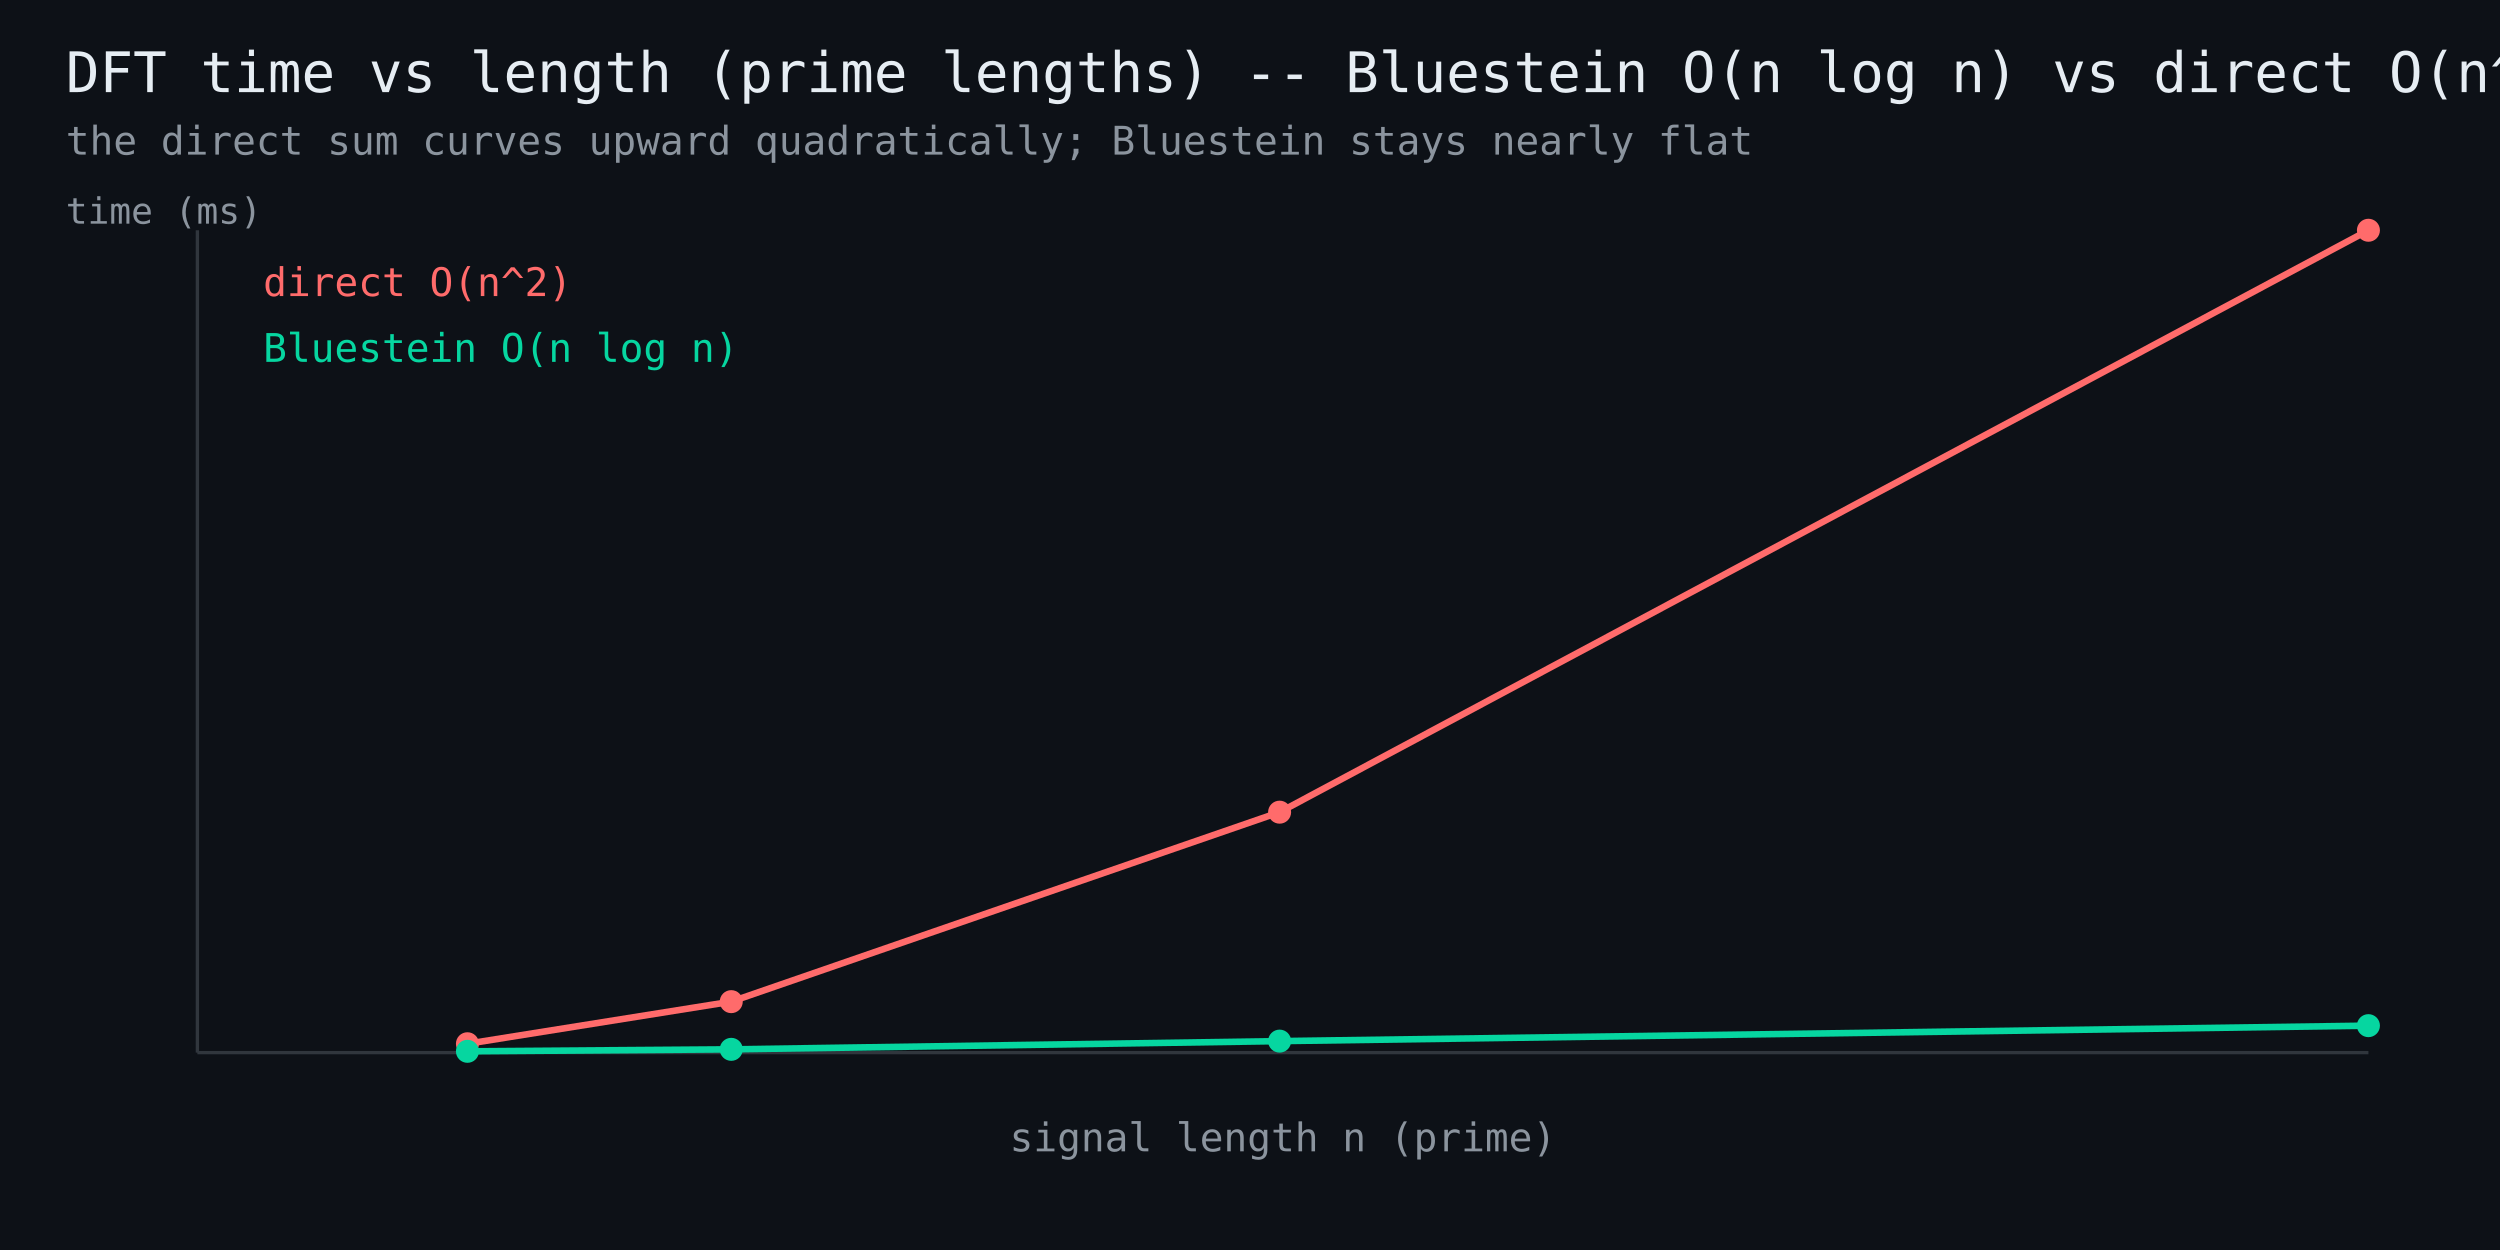
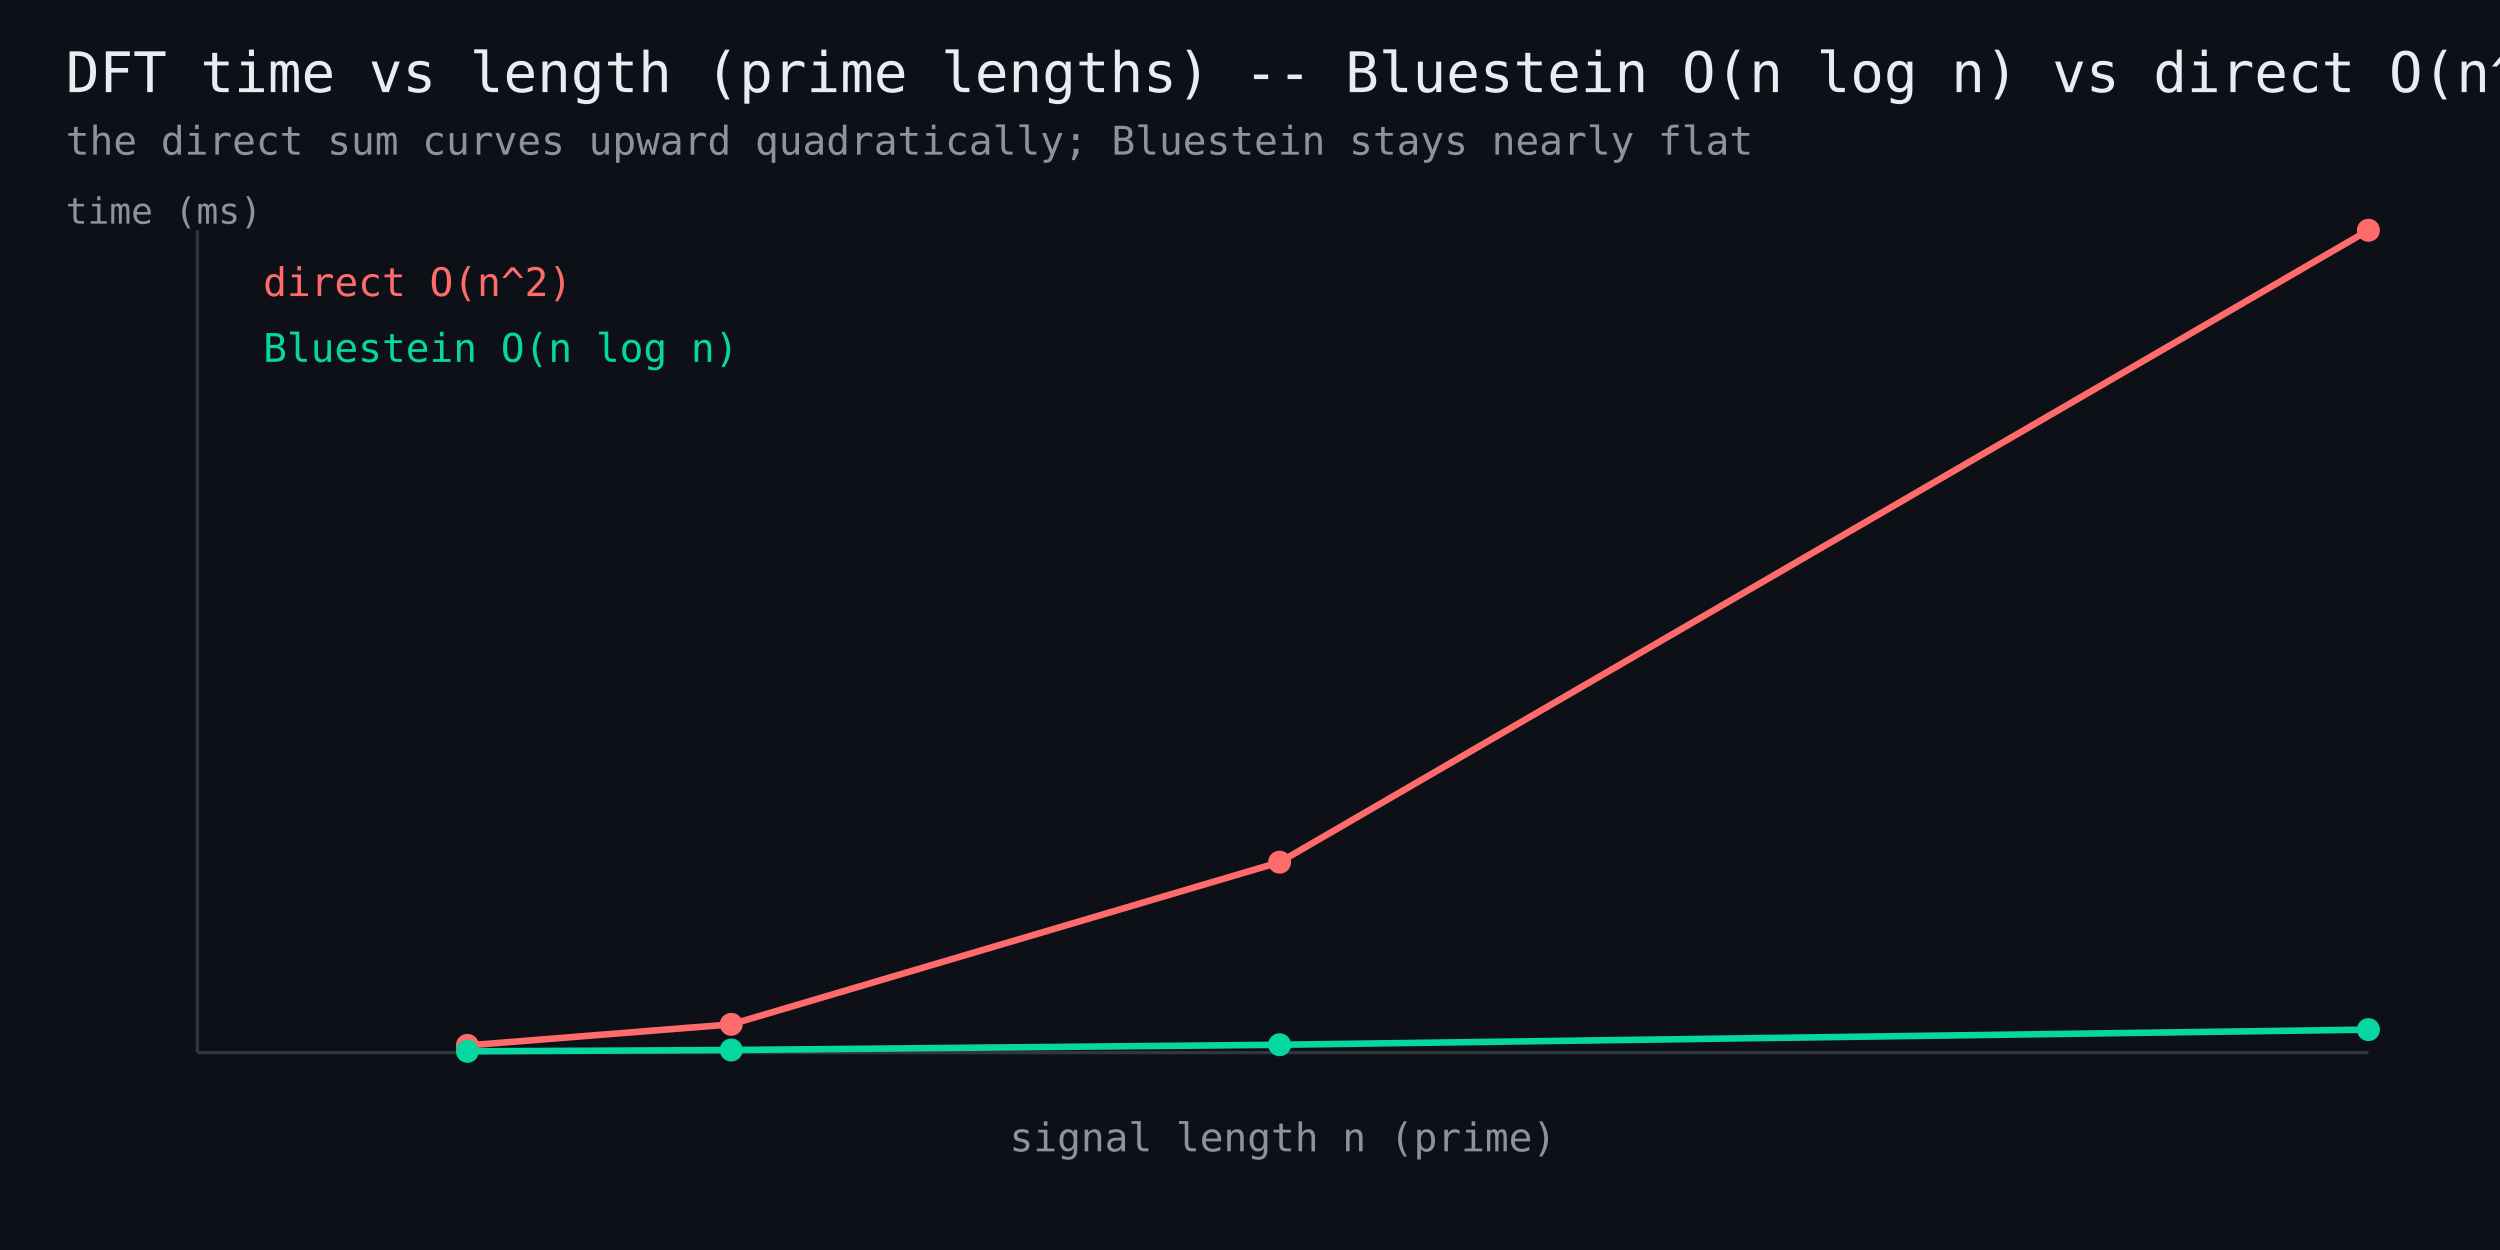
<svg xmlns="http://www.w3.org/2000/svg" width="760" height="380" viewBox="0 0 760 380" font-family="monospace">
  <rect width="760" height="380" fill="#0d1117" />
  <text x="20" y="28" fill="#e6edf3" font-size="17">DFT time vs length (prime lengths) -- Bluestein O(n log n) vs direct O(n^2)</text>
  <text x="20" y="47" fill="#8b949e" font-size="12">the direct sum curves upward quadratically; Bluestein stays nearly flat</text>
  <line x1="60" y1="320" x2="720" y2="320" stroke="#30363d" stroke-width="1" />
  <line x1="60" y1="320" x2="60" y2="70" stroke="#30363d" stroke-width="1" />
-   <polyline points="142.1,317.3 222.3,304.5 389.0,246.9 720.0,70.0" fill="none" stroke="#ff6b6b" stroke-width="2" />
-   <circle cx="142.1" cy="317.3" r="3.5" fill="#ff6b6b" />
-   <circle cx="222.3" cy="304.5" r="3.5" fill="#ff6b6b" />
-   <circle cx="389.0" cy="246.9" r="3.5" fill="#ff6b6b" />
+   <polyline points="142.1,317.8 222.3,311.4 389.0,262.1 720.0,70.0" fill="none" stroke="#ff6b6b" stroke-width="2" />
+   <circle cx="142.1" cy="317.8" r="3.5" fill="#ff6b6b" />
+   <circle cx="222.3" cy="311.4" r="3.5" fill="#ff6b6b" />
+   <circle cx="389.0" cy="262.1" r="3.5" fill="#ff6b6b" />
  <circle cx="720.0" cy="70.0" r="3.5" fill="#ff6b6b" />
  <text x="80" y="90" fill="#ff6b6b" font-size="12">direct O(n^2)</text>
-   <polyline points="142.1,319.6 222.3,319.0 389.0,316.5 720.0,311.8" fill="none" stroke="#06d6a0" stroke-width="2" />
+   <polyline points="142.1,319.6 222.3,319.2 389.0,317.6 720.0,313.0" fill="none" stroke="#06d6a0" stroke-width="2" />
  <circle cx="142.1" cy="319.6" r="3.5" fill="#06d6a0" />
-   <circle cx="222.3" cy="319.0" r="3.5" fill="#06d6a0" />
-   <circle cx="389.0" cy="316.5" r="3.5" fill="#06d6a0" />
-   <circle cx="720.0" cy="311.8" r="3.5" fill="#06d6a0" />
+   <circle cx="222.3" cy="319.2" r="3.5" fill="#06d6a0" />
+   <circle cx="389.0" cy="317.6" r="3.5" fill="#06d6a0" />
+   <circle cx="720.0" cy="313.0" r="3.5" fill="#06d6a0" />
  <text x="80" y="110" fill="#06d6a0" font-size="12">Bluestein O(n log n)</text>
  <text x="390" y="350" fill="#8b949e" font-size="12" text-anchor="middle">signal length n (prime)</text>
  <text x="20" y="68" fill="#8b949e" font-size="11">time (ms)</text>
</svg>
